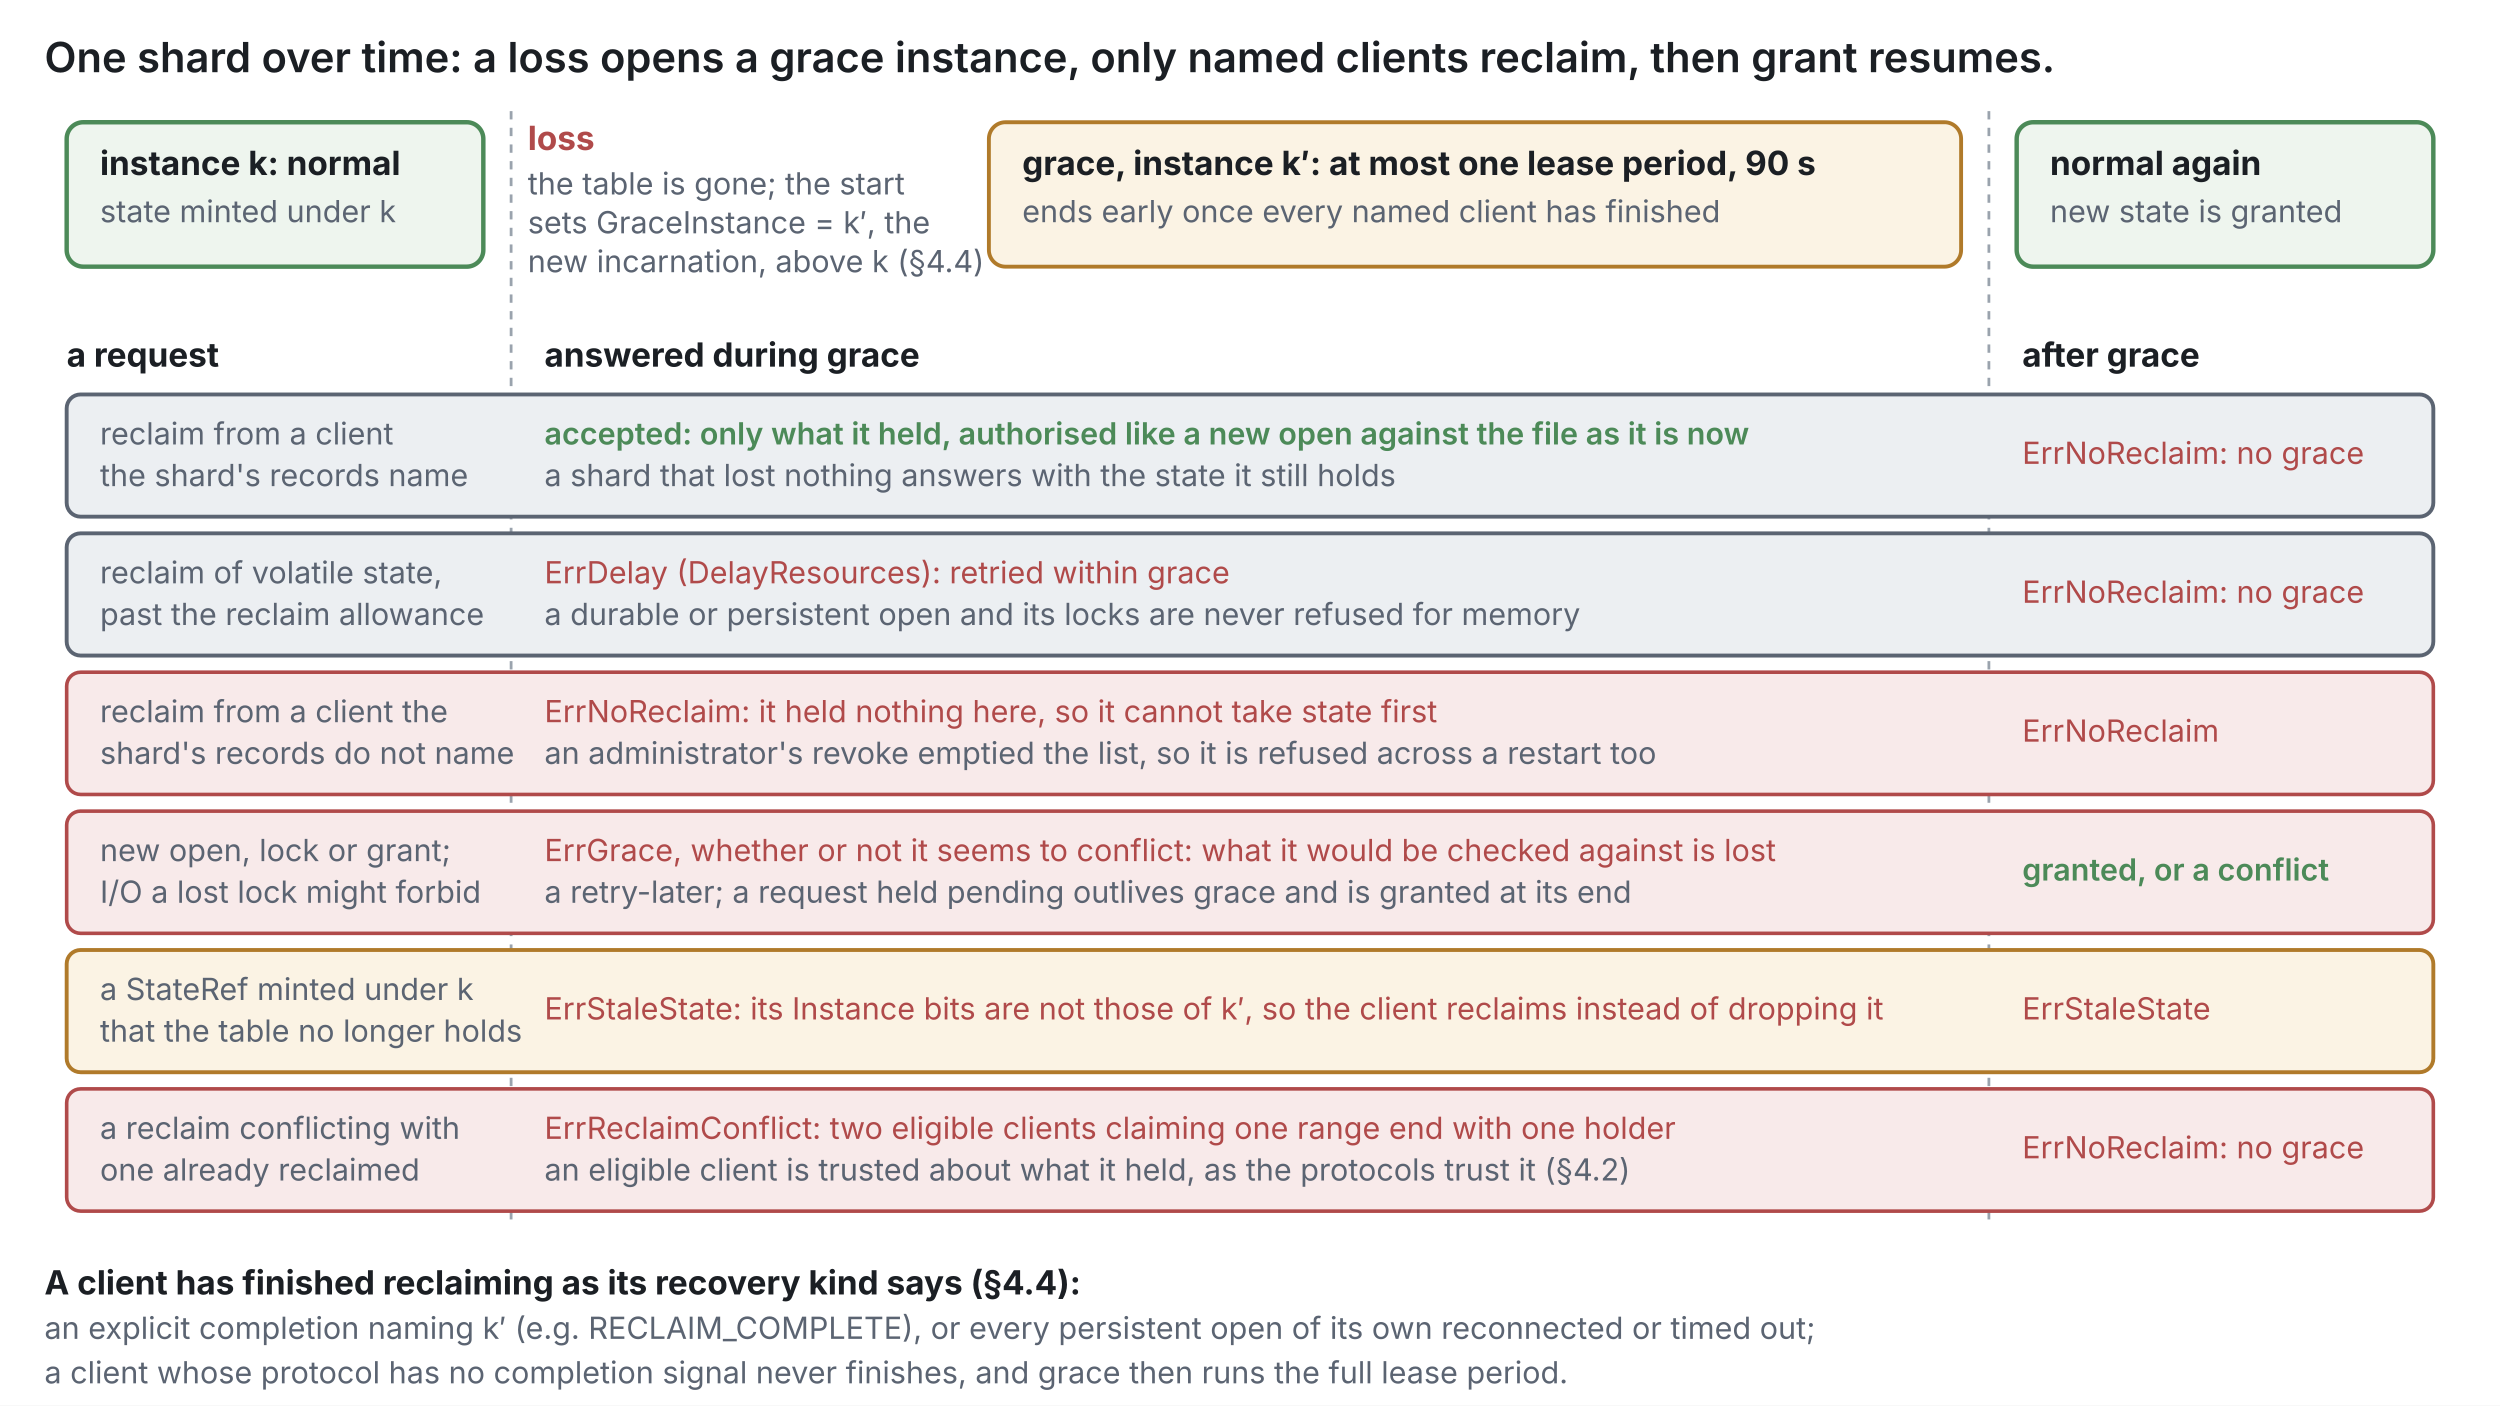
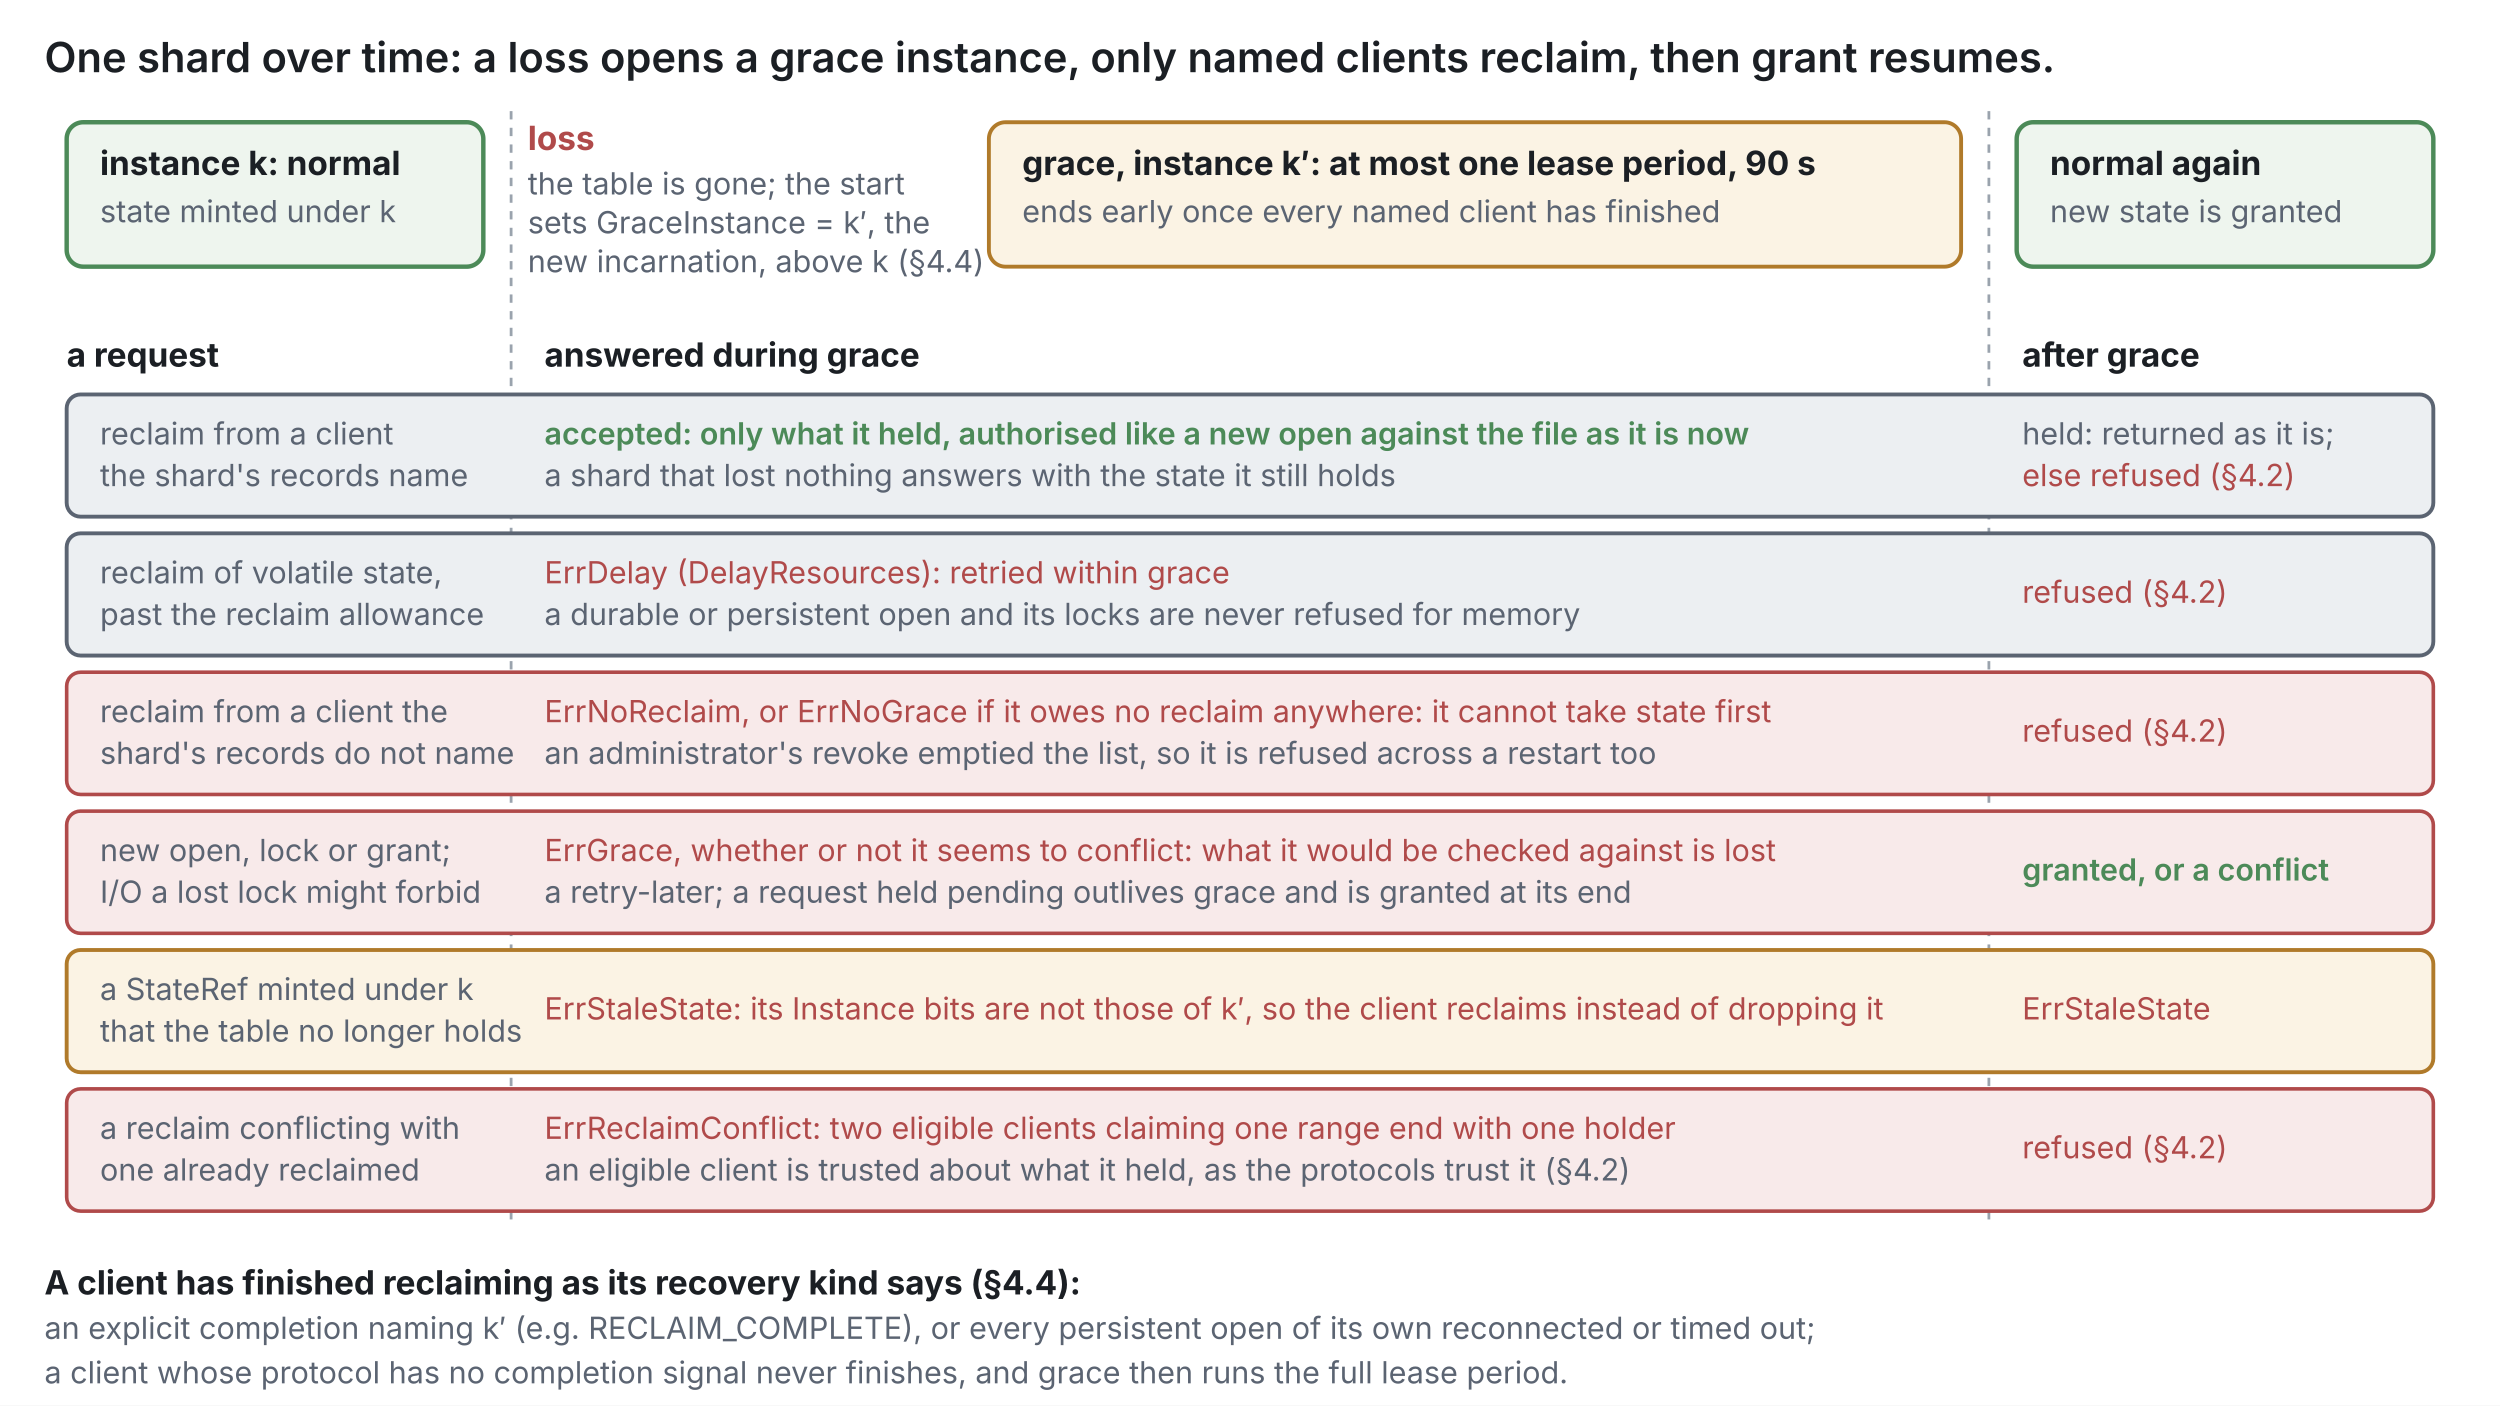
<svg xmlns="http://www.w3.org/2000/svg" viewBox="0 0 900 506" width="900" height="506" font-family="system-ui,-apple-system,Segoe UI,sans-serif">
  <defs>
    <marker id="a" viewBox="0 0 10 10" refX="9" refY="5" markerWidth="6" markerHeight="6" orient="auto-start-reverse">
      <path d="M0,0 L10,5 L0,10 z" fill="#3d444d" />
    </marker>
    <marker id="r" viewBox="0 0 10 10" refX="9" refY="5" markerWidth="6" markerHeight="6" orient="auto-start-reverse">
      <path d="M0,0 L10,5 L0,10 z" fill="#b04a4a" />
    </marker>
    <marker id="g" viewBox="0 0 10 10" refX="9" refY="5" markerWidth="6" markerHeight="6" orient="auto-start-reverse">
      <path d="M0,0 L10,5 L0,10 z" fill="#4c8a58" />
    </marker>
    <style>
      .t{font-size:15px;font-weight:600;fill:#1b1f24}.h{font-size:12px;font-weight:700;fill:#1b1f24}
      .s{font-size:11px;fill:#5b6472}.e{font-size:11px;fill:#b04a4a}.ok{font-size:11px;font-weight:600;fill:#4c8a58}
      .no{font-size:12px;font-weight:700;fill:#b04a4a}
      .m{font-family:ui-monospace,SFMono-Regular,Menlo,monospace;font-size:11px;font-weight:600;fill:#1b1f24}
      .pr{fill:#e8f0f8;stroke:#4a6f96;stroke-width:1.3}
      .sv{fill:#eef5ee;stroke:#4c8a58;stroke-width:1.6}
      .st{fill:#eceff2;stroke:#5b6472;stroke-width:1.4}
      .dr{fill:#fbf3e4;stroke:#b07a2a;stroke-width:1.4}
      .bad{fill:#f8eaea;stroke:#b04a4a;stroke-width:1.3}
      .ln{stroke:#3d444d;stroke-width:1.3;fill:none;marker-end:url(#a)}
      .gl{stroke:#4c8a58;stroke-width:1.8;fill:none;marker-end:url(#g)}
      .ex{stroke:#b04a4a;stroke-width:1.1;fill:none;marker-end:url(#r)}
      .cb{stroke:#3d444d;stroke-width:1.2;fill:none;stroke-dasharray:5 3;marker-end:url(#a)}
      .life{stroke:#9aa3ad;stroke-width:1;stroke-dasharray:3 3}
      .zone{fill:none;stroke:#9aa3ad;stroke-width:1;stroke-dasharray:4 3}
    </style>
  </defs>
  <rect width="900" height="506" fill="#ffffff" />
  <text x="16" y="26" class="t">One shard over time: a loss opens a grace instance, only named clients reclaim, then grant resumes.</text>
  <rect x="24" y="44" width="150" height="52" rx="6" class="sv" />
  <text x="36" y="63" class="h">instance k: normal</text>
  <text x="36" y="80" class="s">state minted under k</text>
  <path d="M184,40 L184,440" class="life" />
  <text x="190" y="54" class="no">loss</text>
  <text x="190" y="70" class="s">the table is gone; the start</text>
  <text x="190" y="84" class="s">sets GraceInstance = k′, the</text>
  <text x="190" y="98" class="s">new incarnation, above k (§4.4)</text>
  <rect x="356" y="44" width="350" height="52" rx="6" class="dr" />
  <text x="368" y="63" class="h">grace, instance k′: at most one lease period, 90 s</text>
  <text x="368" y="80" class="s">ends early once every named client has finished</text>
  <path d="M716,40 L716,440" class="life" />
  <rect x="726" y="44" width="150" height="52" rx="6" class="sv" />
  <text x="738" y="63" class="h">normal again</text>
  <text x="738" y="80" class="s">new state is granted</text>
  <text x="24" y="132" class="h">a request</text>
  <text x="196" y="132" class="h">answered during grace</text>
  <text x="728" y="132" class="h">after grace</text>
  <rect x="24" y="142" width="852" height="44" rx="5" class="st" />
  <text x="36" y="160" class="s">reclaim from a client</text>
  <text x="36" y="175" class="s">the shard's records name</text>
  <text x="196" y="160" class="ok">accepted: only what it held, authorised like a new open against the file as it is now</text>
  <text x="196" y="175" class="s">a shard that lost nothing answers with the state it still holds</text>
-   <text x="728" y="167" class="e">ErrNoReclaim: no grace</text>
+   <text x="728" y="160" class="s">held: returned as it is;</text>
+   <text x="728" y="175" class="e">else refused (§4.2)</text>
  <rect x="24" y="192" width="852" height="44" rx="5" class="st" />
  <text x="36" y="210" class="s">reclaim of volatile state,</text>
  <text x="36" y="225" class="s">past the reclaim allowance</text>
  <text x="196" y="210" class="e">ErrDelay (DelayResources): retried within grace</text>
  <text x="196" y="225" class="s">a durable or persistent open and its locks are never refused for memory</text>
-   <text x="728" y="217" class="e">ErrNoReclaim: no grace</text>
+   <text x="728" y="217" class="e">refused (§4.2)</text>
  <rect x="24" y="242" width="852" height="44" rx="5" class="bad" />
  <text x="36" y="260" class="s">reclaim from a client the</text>
  <text x="36" y="275" class="s">shard's records do not name</text>
-   <text x="196" y="260" class="e">ErrNoReclaim: it held nothing here, so it cannot take state first</text>
+   <text x="196" y="260" class="e">ErrNoReclaim, or ErrNoGrace if it owes no reclaim anywhere: it cannot take state first</text>
  <text x="196" y="275" class="s">an administrator's revoke emptied the list, so it is refused across a restart too</text>
-   <text x="728" y="267" class="e">ErrNoReclaim</text>
+   <text x="728" y="267" class="e">refused (§4.2)</text>
  <rect x="24" y="292" width="852" height="44" rx="5" class="bad" />
  <text x="36" y="310" class="s">new open, lock or grant;</text>
  <text x="36" y="325" class="s">I/O a lost lock might forbid</text>
  <text x="196" y="310" class="e">ErrGrace, whether or not it seems to conflict: what it would be checked against is lost</text>
  <text x="196" y="325" class="s">a retry-later; a request held pending outlives grace and is granted at its end</text>
  <text x="728" y="317" class="ok">granted, or a conflict</text>
  <rect x="24" y="342" width="852" height="44" rx="5" class="dr" />
  <text x="36" y="360" class="s">a StateRef minted under k</text>
  <text x="36" y="375" class="s">that the table no longer holds</text>
  <text x="196" y="367" class="e">ErrStaleState: its Instance bits are not those of k′, so the client reclaims instead of dropping it</text>
  <text x="728" y="367" class="e">ErrStaleState</text>
  <rect x="24" y="392" width="852" height="44" rx="5" class="bad" />
  <text x="36" y="410" class="s">a reclaim conflicting with</text>
  <text x="36" y="425" class="s">one already reclaimed</text>
  <text x="196" y="410" class="e">ErrReclaimConflict: two eligible clients claiming one range end with one holder</text>
  <text x="196" y="425" class="s">an eligible client is trusted about what it held, as the protocols trust it (§4.2)</text>
-   <text x="728" y="417" class="e">ErrNoReclaim: no grace</text>
+   <text x="728" y="417" class="e">refused (§4.2)</text>
  <text x="16" y="466" class="h">A client has finished reclaiming as its recovery kind says (§4.4):</text>
  <text x="16" y="482" class="s">an explicit completion naming k′ (e.g. RECLAIM_COMPLETE), or every persistent open of its own reconnected or timed out;</text>
  <text x="16" y="498" class="s">a client whose protocol has no completion signal never finishes, and grace then runs the full lease period.</text>
</svg>
